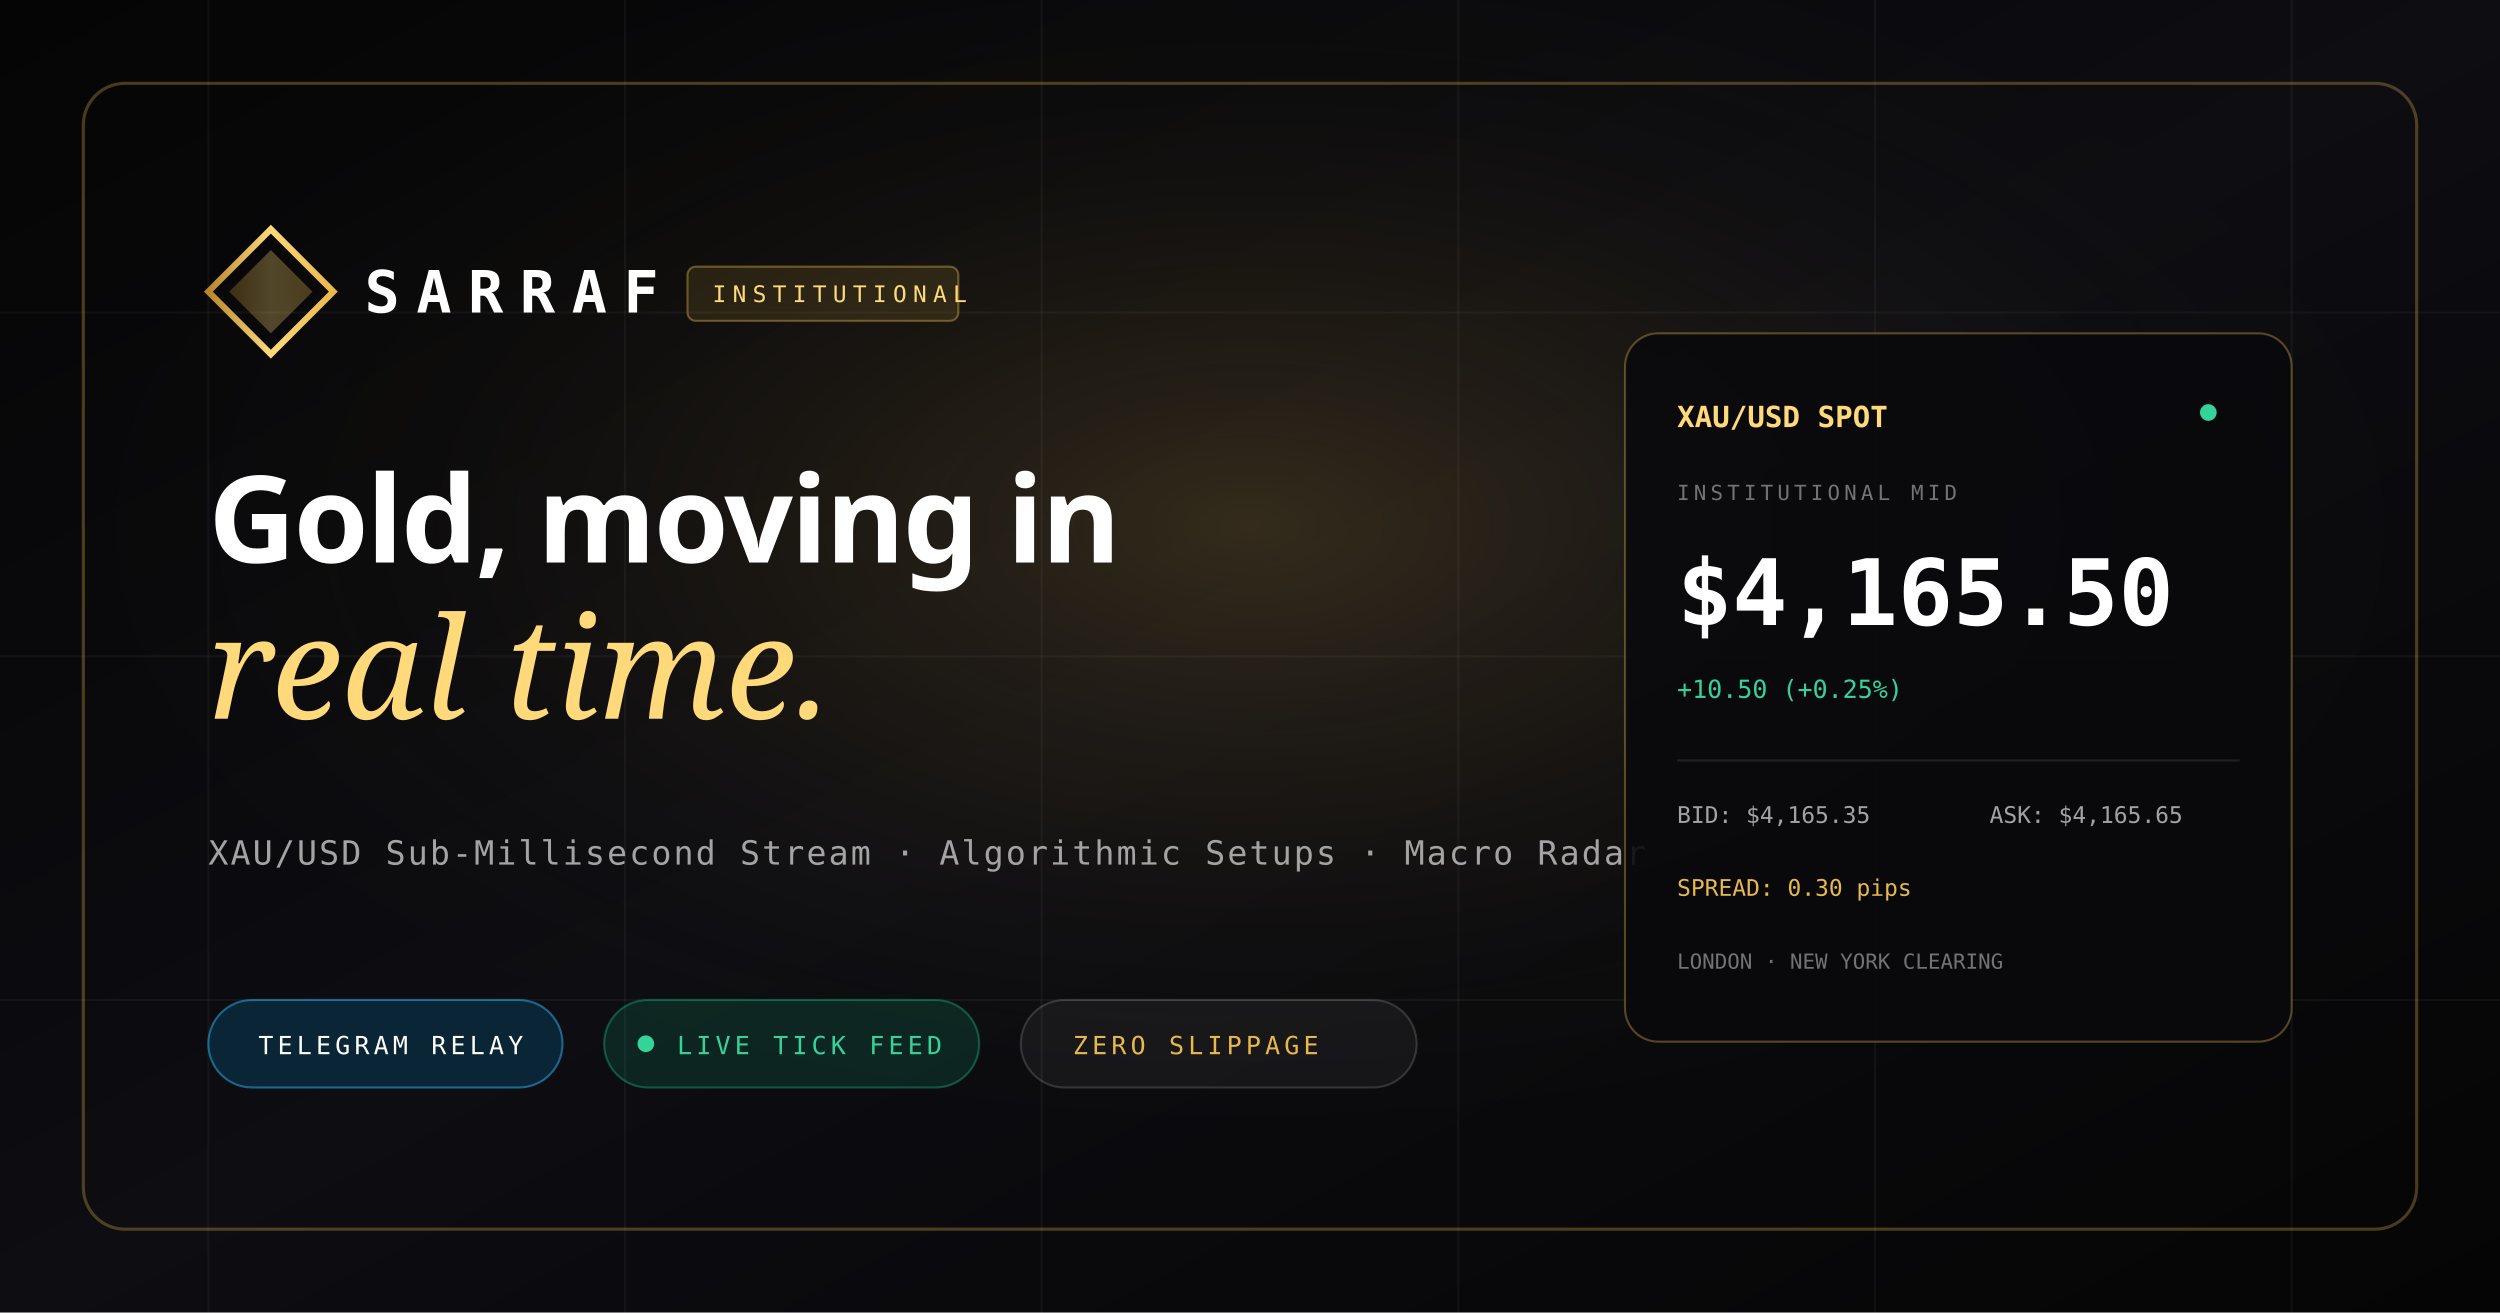
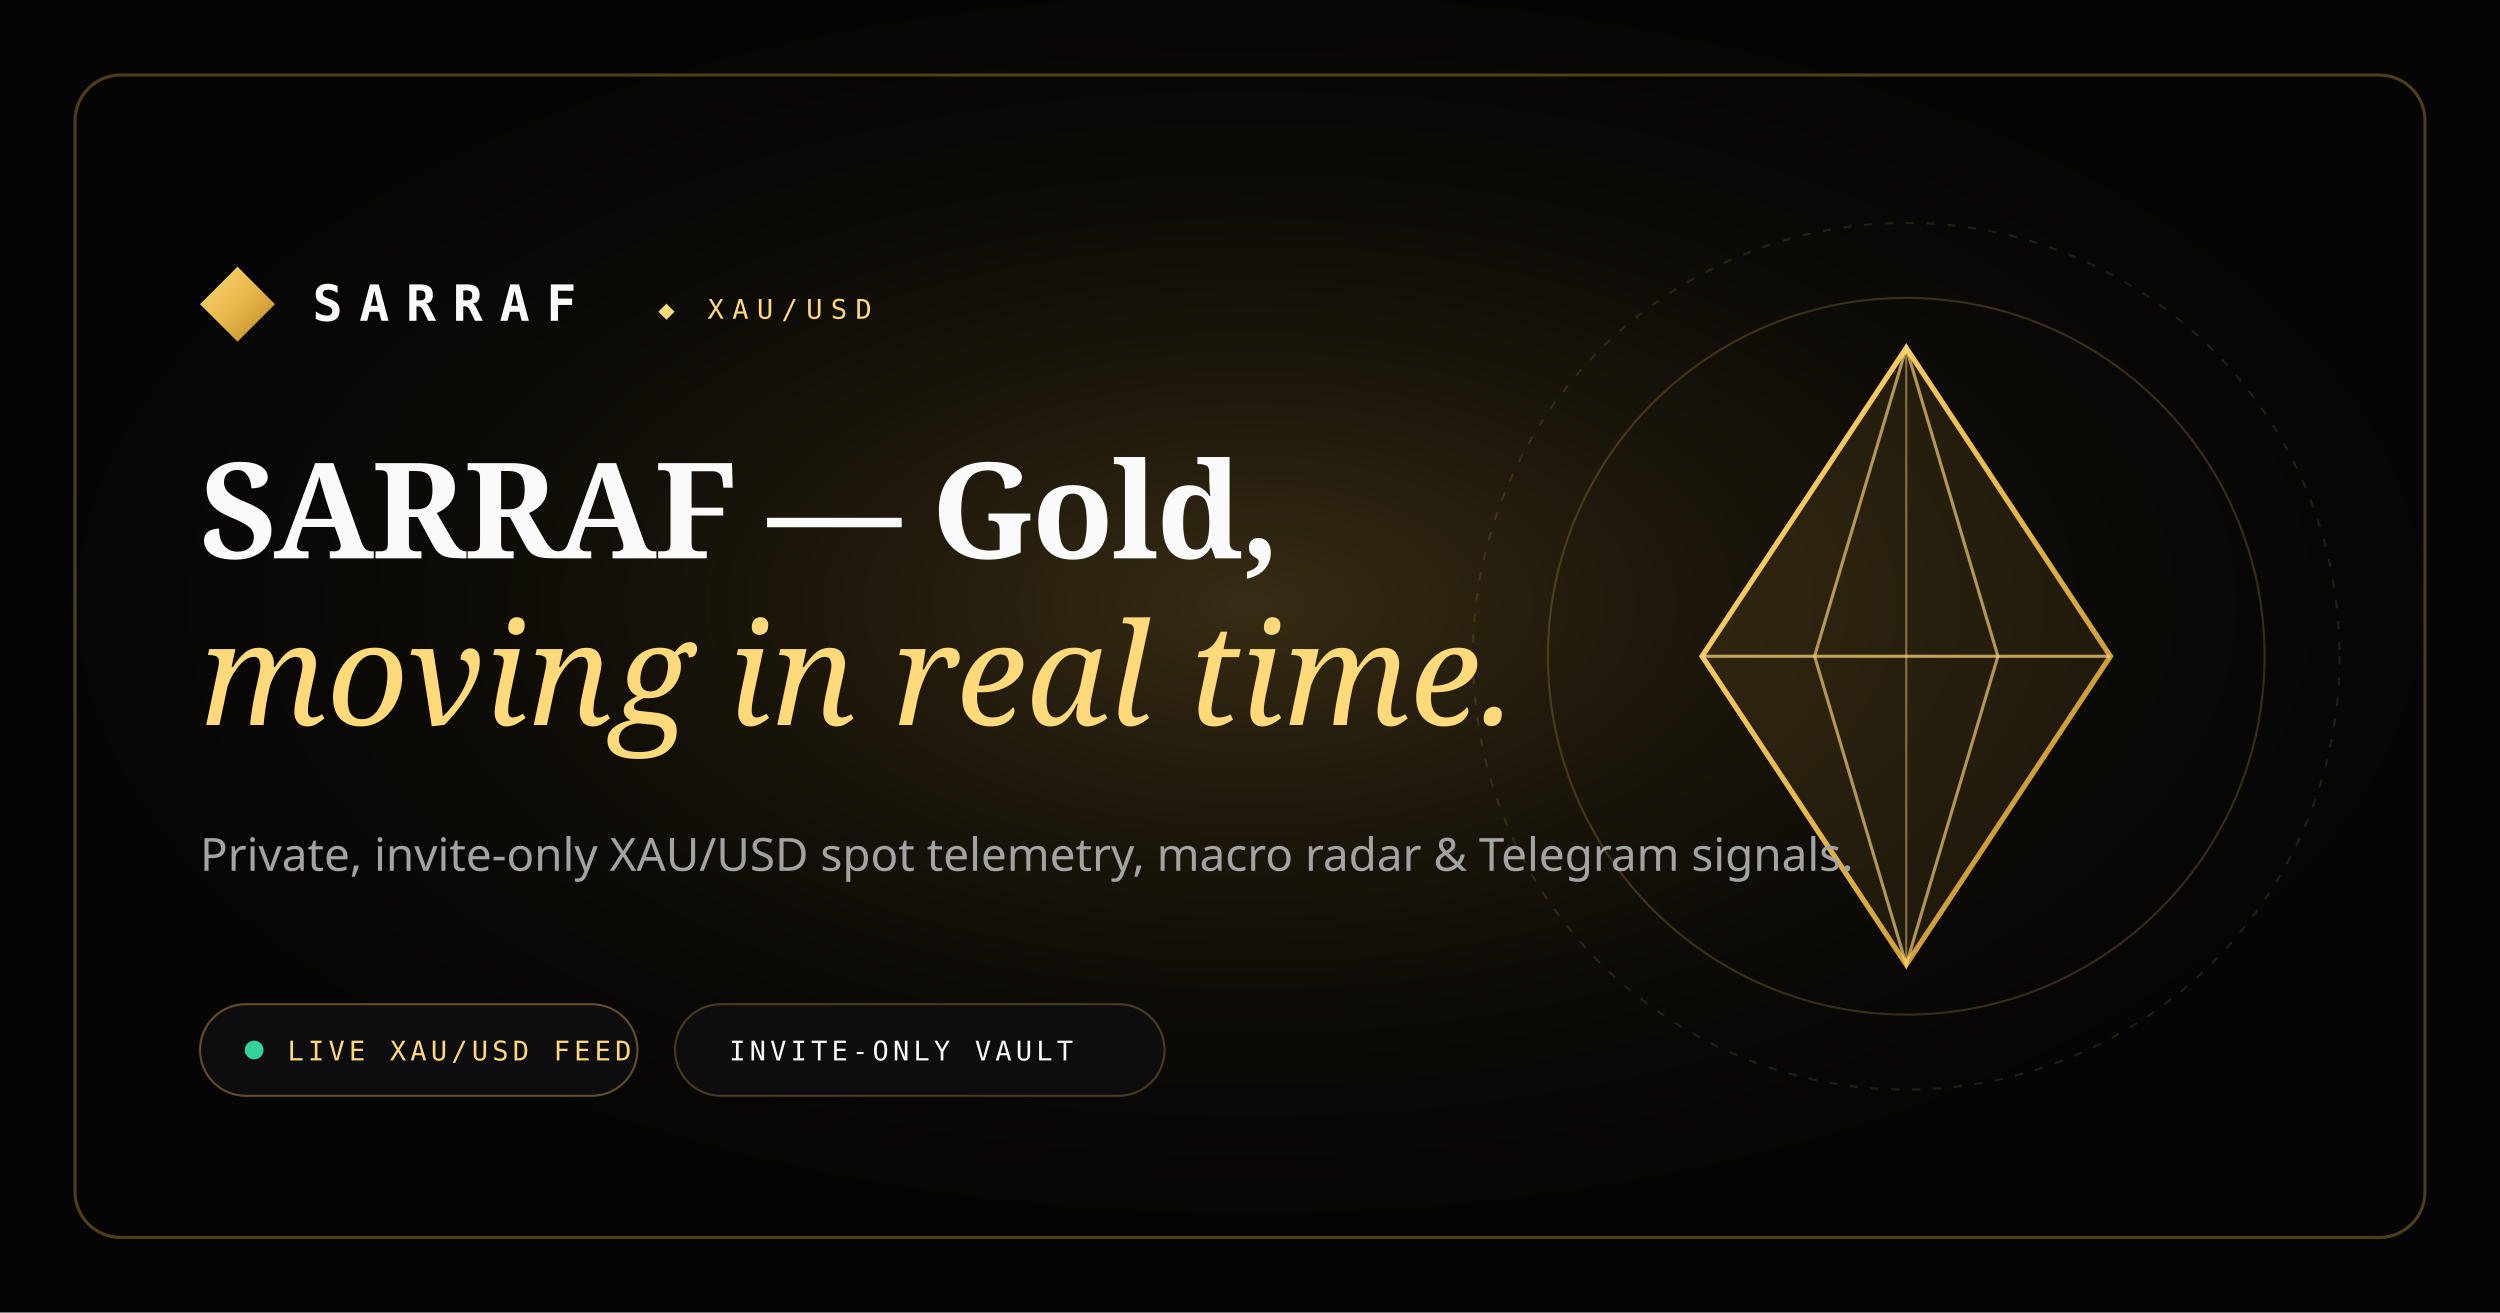
<svg xmlns="http://www.w3.org/2000/svg" viewBox="0 0 1200 630" width="1200" height="630">
  <defs>
-     <linearGradient id="bgGrad" x1="0" y1="0" x2="1" y2="1">
-       <stop offset="0%" stop-color="#050505" />
-       <stop offset="50%" stop-color="#0d0d12" />
-       <stop offset="100%" stop-color="#050505" />
-     </linearGradient>
-     <linearGradient id="goldGrad" x1="0" y1="0" x2="1" y2="0">
-       <stop offset="0%" stop-color="#B88628" />
-       <stop offset="50%" stop-color="#FFD97A" />
-       <stop offset="100%" stop-color="#E8B84A" />
-     </linearGradient>
-     <radialGradient id="goldGlow" cx="50%" cy="40%" r="50%">
-       <stop offset="0%" stop-color="#E8B84A" stop-opacity="0.18" />
+     <radialGradient id="goldGlow" cx="50%" cy="46%" r="52%">
+       <stop offset="0%" stop-color="#E8B84A" stop-opacity="0.22" />
+       <stop offset="55%" stop-color="#B88628" stop-opacity="0.06" />
      <stop offset="100%" stop-color="#050505" stop-opacity="0" />
    </radialGradient>
+     <linearGradient id="goldGrad" x1="0" y1="0" x2="1" y2="1">
+       <stop offset="0%" stop-color="#FFD97A" />
+       <stop offset="50%" stop-color="#E8B84A" />
+       <stop offset="100%" stop-color="#B88628" />
+     </linearGradient>
  </defs>
-   <rect width="1200" height="630" fill="url(#bgGrad)" />
+   <rect width="1200" height="630" fill="#050505" />
  <rect width="1200" height="630" fill="url(#goldGlow)" />
-   <g stroke="#ffffff" stroke-opacity="0.04" stroke-width="1">
-     <line x1="100" y1="0" x2="100" y2="630" />
-     <line x1="300" y1="0" x2="300" y2="630" />
-     <line x1="500" y1="0" x2="500" y2="630" />
-     <line x1="700" y1="0" x2="700" y2="630" />
-     <line x1="900" y1="0" x2="900" y2="630" />
-     <line x1="1100" y1="0" x2="1100" y2="630" />
-     <line x1="0" y1="150" x2="1200" y2="150" />
-     <line x1="0" y1="315" x2="1200" y2="315" />
-     <line x1="0" y1="480" x2="1200" y2="480" />
+   <rect x="36" y="36" width="1128" height="558" rx="22" fill="none" stroke="#E8B84A" stroke-opacity="0.32" stroke-width="1.5" />
+   <g transform="translate(915, 315)">
+     <circle cx="0" cy="0" r="172" fill="none" stroke="#E8B84A" stroke-opacity="0.22" stroke-width="1" />
+     <circle cx="0" cy="0" r="208" fill="none" stroke="#FFD97A" stroke-opacity="0.12" stroke-width="1" stroke-dasharray="4 6" />
+     <polygon points="0,-148 98,0 0,148 -98,0" fill="#E8B84A" fill-opacity="0.1" stroke="url(#goldGrad)" stroke-width="2.5" />
+     <polygon points="0,-148 44,0 0,148 -44,0" fill="none" stroke="#FFD97A" stroke-opacity="0.65" stroke-width="1.5" />
+     <line x1="-98" y1="0" x2="98" y2="0" stroke="#FFD97A" stroke-opacity="0.7" stroke-width="1.5" />
+     <line x1="0" y1="-148" x2="0" y2="148" stroke="#FFD97A" stroke-opacity="0.45" stroke-width="1" />
  </g>
-   <rect x="40" y="40" width="1120" height="550" rx="20" fill="none" stroke="#E8B84A" stroke-opacity="0.3" stroke-width="1.5" />
-   <g transform="translate(100, 110)">
-     <polygon points="30,0 60,30 30,60 0,30" fill="none" stroke="url(#goldGrad)" stroke-width="3" />
-     <polygon points="30,10 50,30 30,50 10,30" fill="url(#goldGrad)" opacity="0.3" />
-     <text x="75" y="40" font-family="'Space Mono', monospace, sans-serif" font-size="28" font-weight="bold" letter-spacing="8" fill="#FFFFFF">SARRAF</text>
-     <rect x="230" y="18" width="130" height="26" rx="4" fill="#E8B84A" fill-opacity="0.12" stroke="#E8B84A" stroke-opacity="0.4" />
-     <text x="242" y="35" font-family="'Space Mono', monospace, sans-serif" font-size="11" letter-spacing="3" fill="#FFD97A">INSTITUTIONAL</text>
+   <g transform="translate(96, 128)">
+     <polygon points="18,0 36,18 18,36 0,18" fill="url(#goldGrad)" />
+     <text x="54" y="26" font-family="'JetBrains Mono', monospace" font-size="24" font-weight="700" letter-spacing="8" fill="#FAFAFA">SARRAF</text>
+     <text x="220" y="25" font-family="'JetBrains Mono', monospace" font-size="13" letter-spacing="4" fill="#FFD97A">◆ XAU/USD</text>
  </g>
-   <text x="100" y="270" font-family="'Plus Jakarta Sans', sans-serif" font-size="58" font-weight="800" fill="#FFFFFF" letter-spacing="-1">
-     Gold, moving in
+   <text x="96" y="268" font-family="'Fraunces', Georgia, serif" font-size="64" font-weight="600" fill="#FAFAFA" letter-spacing="-1">
+     SARRAF — Gold,
  </text>
-   <text x="100" y="345" font-family="'Instrument Serif', serif" font-style="italic" font-size="68" fill="#FFD97A">
-     real time.
+   <text x="96" y="348" font-family="'Fraunces', Georgia, serif" font-style="italic" font-size="68" fill="#FFD97A">
+     moving in real time.
  </text>
-   <text x="100" y="415" font-family="'Space Mono', monospace, sans-serif" font-size="16" fill="#A3A3A3" letter-spacing="1">
-     XAU/USD Sub-Millisecond Stream · Algorithmic Setups · Macro Radar
+   <text x="96" y="418" font-family="'Space Grotesk', sans-serif" font-size="22" fill="#A3A3A3">
+     Private, invite-only XAU/USD spot telemetry, macro radar &amp; Telegram signals.
  </text>
-   <g transform="translate(100, 480)">
-     <rect x="0" y="0" width="170" height="42" rx="21" fill="#0088cc" fill-opacity="0.2" stroke="#29B6F6" stroke-opacity="0.5" />
-     <text x="24" y="26" font-family="'Space Mono', monospace, sans-serif" font-size="12" fill="#FFFFFF" letter-spacing="2">TELEGRAM RELAY</text>
-     <rect x="190" y="0" width="180" height="42" rx="21" fill="#10b981" fill-opacity="0.15" stroke="#10b981" stroke-opacity="0.4" />
-     <circle cx="210" cy="21" r="4" fill="#34d399" />
-     <text x="225" y="26" font-family="'Space Mono', monospace, sans-serif" font-size="12" fill="#34d399" letter-spacing="2">LIVE TICK FEED</text>
-     <rect x="390" y="0" width="190" height="42" rx="21" fill="#ffffff" fill-opacity="0.05" stroke="#ffffff" stroke-opacity="0.15" />
-     <text x="415" y="26" font-family="'Space Mono', monospace, sans-serif" font-size="12" fill="#E8B84A" letter-spacing="2">ZERO SLIPPAGE</text>
-   </g>
-   <g transform="translate(780, 160)">
-     <rect x="0" y="0" width="320" height="340" rx="16" fill="#09090d" fill-opacity="0.9" stroke="#E8B84A" stroke-opacity="0.35" />
-     <text x="25" y="45" font-family="'Space Mono', monospace, sans-serif" font-size="14" font-weight="bold" fill="#FFD97A">XAU/USD SPOT</text>
-     <circle cx="280" cy="38" r="4" fill="#34d399" />
-     <text x="25" y="80" font-family="'Space Mono', monospace, sans-serif" font-size="10" fill="#737373" letter-spacing="2">INSTITUTIONAL MID</text>
-     <text x="25" y="140" font-family="'Space Mono', monospace, sans-serif" font-size="44" font-weight="bold" fill="#FFFFFF">$4,165.50</text>
-     <text x="25" y="175" font-family="'Space Mono', monospace, sans-serif" font-size="12" fill="#34d399">+10.50 (+0.25%)</text>
-     <line x1="25" y1="205" x2="295" y2="205" stroke="#ffffff" stroke-opacity="0.1" />
-     <text x="25" y="235" font-family="'Space Mono', monospace, sans-serif" font-size="11" fill="#A3A3A3">BID: $4,165.35</text>
-     <text x="175" y="235" font-family="'Space Mono', monospace, sans-serif" font-size="11" fill="#A3A3A3">ASK: $4,165.65</text>
-     <text x="25" y="270" font-family="'Space Mono', monospace, sans-serif" font-size="11" fill="#E8B84A">SPREAD: 0.30 pips</text>
-     <text x="25" y="305" font-family="'Space Mono', monospace, sans-serif" font-size="10" fill="#737373">LONDON · NEW YORK CLEARING</text>
+   <g transform="translate(96, 482)" font-family="'JetBrains Mono', monospace" font-size="13" letter-spacing="2">
+     <rect x="0" y="0" width="210" height="44" rx="22" fill="#0d0d10" stroke="#E8B84A" stroke-opacity="0.4" />
+     <circle cx="26" cy="22" r="4.5" fill="#34d399" />
+     <text x="42" y="27" fill="#FFD97A">LIVE XAU/USD FEED</text>
+     <rect x="228" y="0" width="235" height="44" rx="22" fill="#0d0d10" stroke="#E8B84A" stroke-opacity="0.28" />
+     <text x="254" y="27" fill="#FAFAFA">INVITE-ONLY VAULT</text>
  </g>
</svg>
